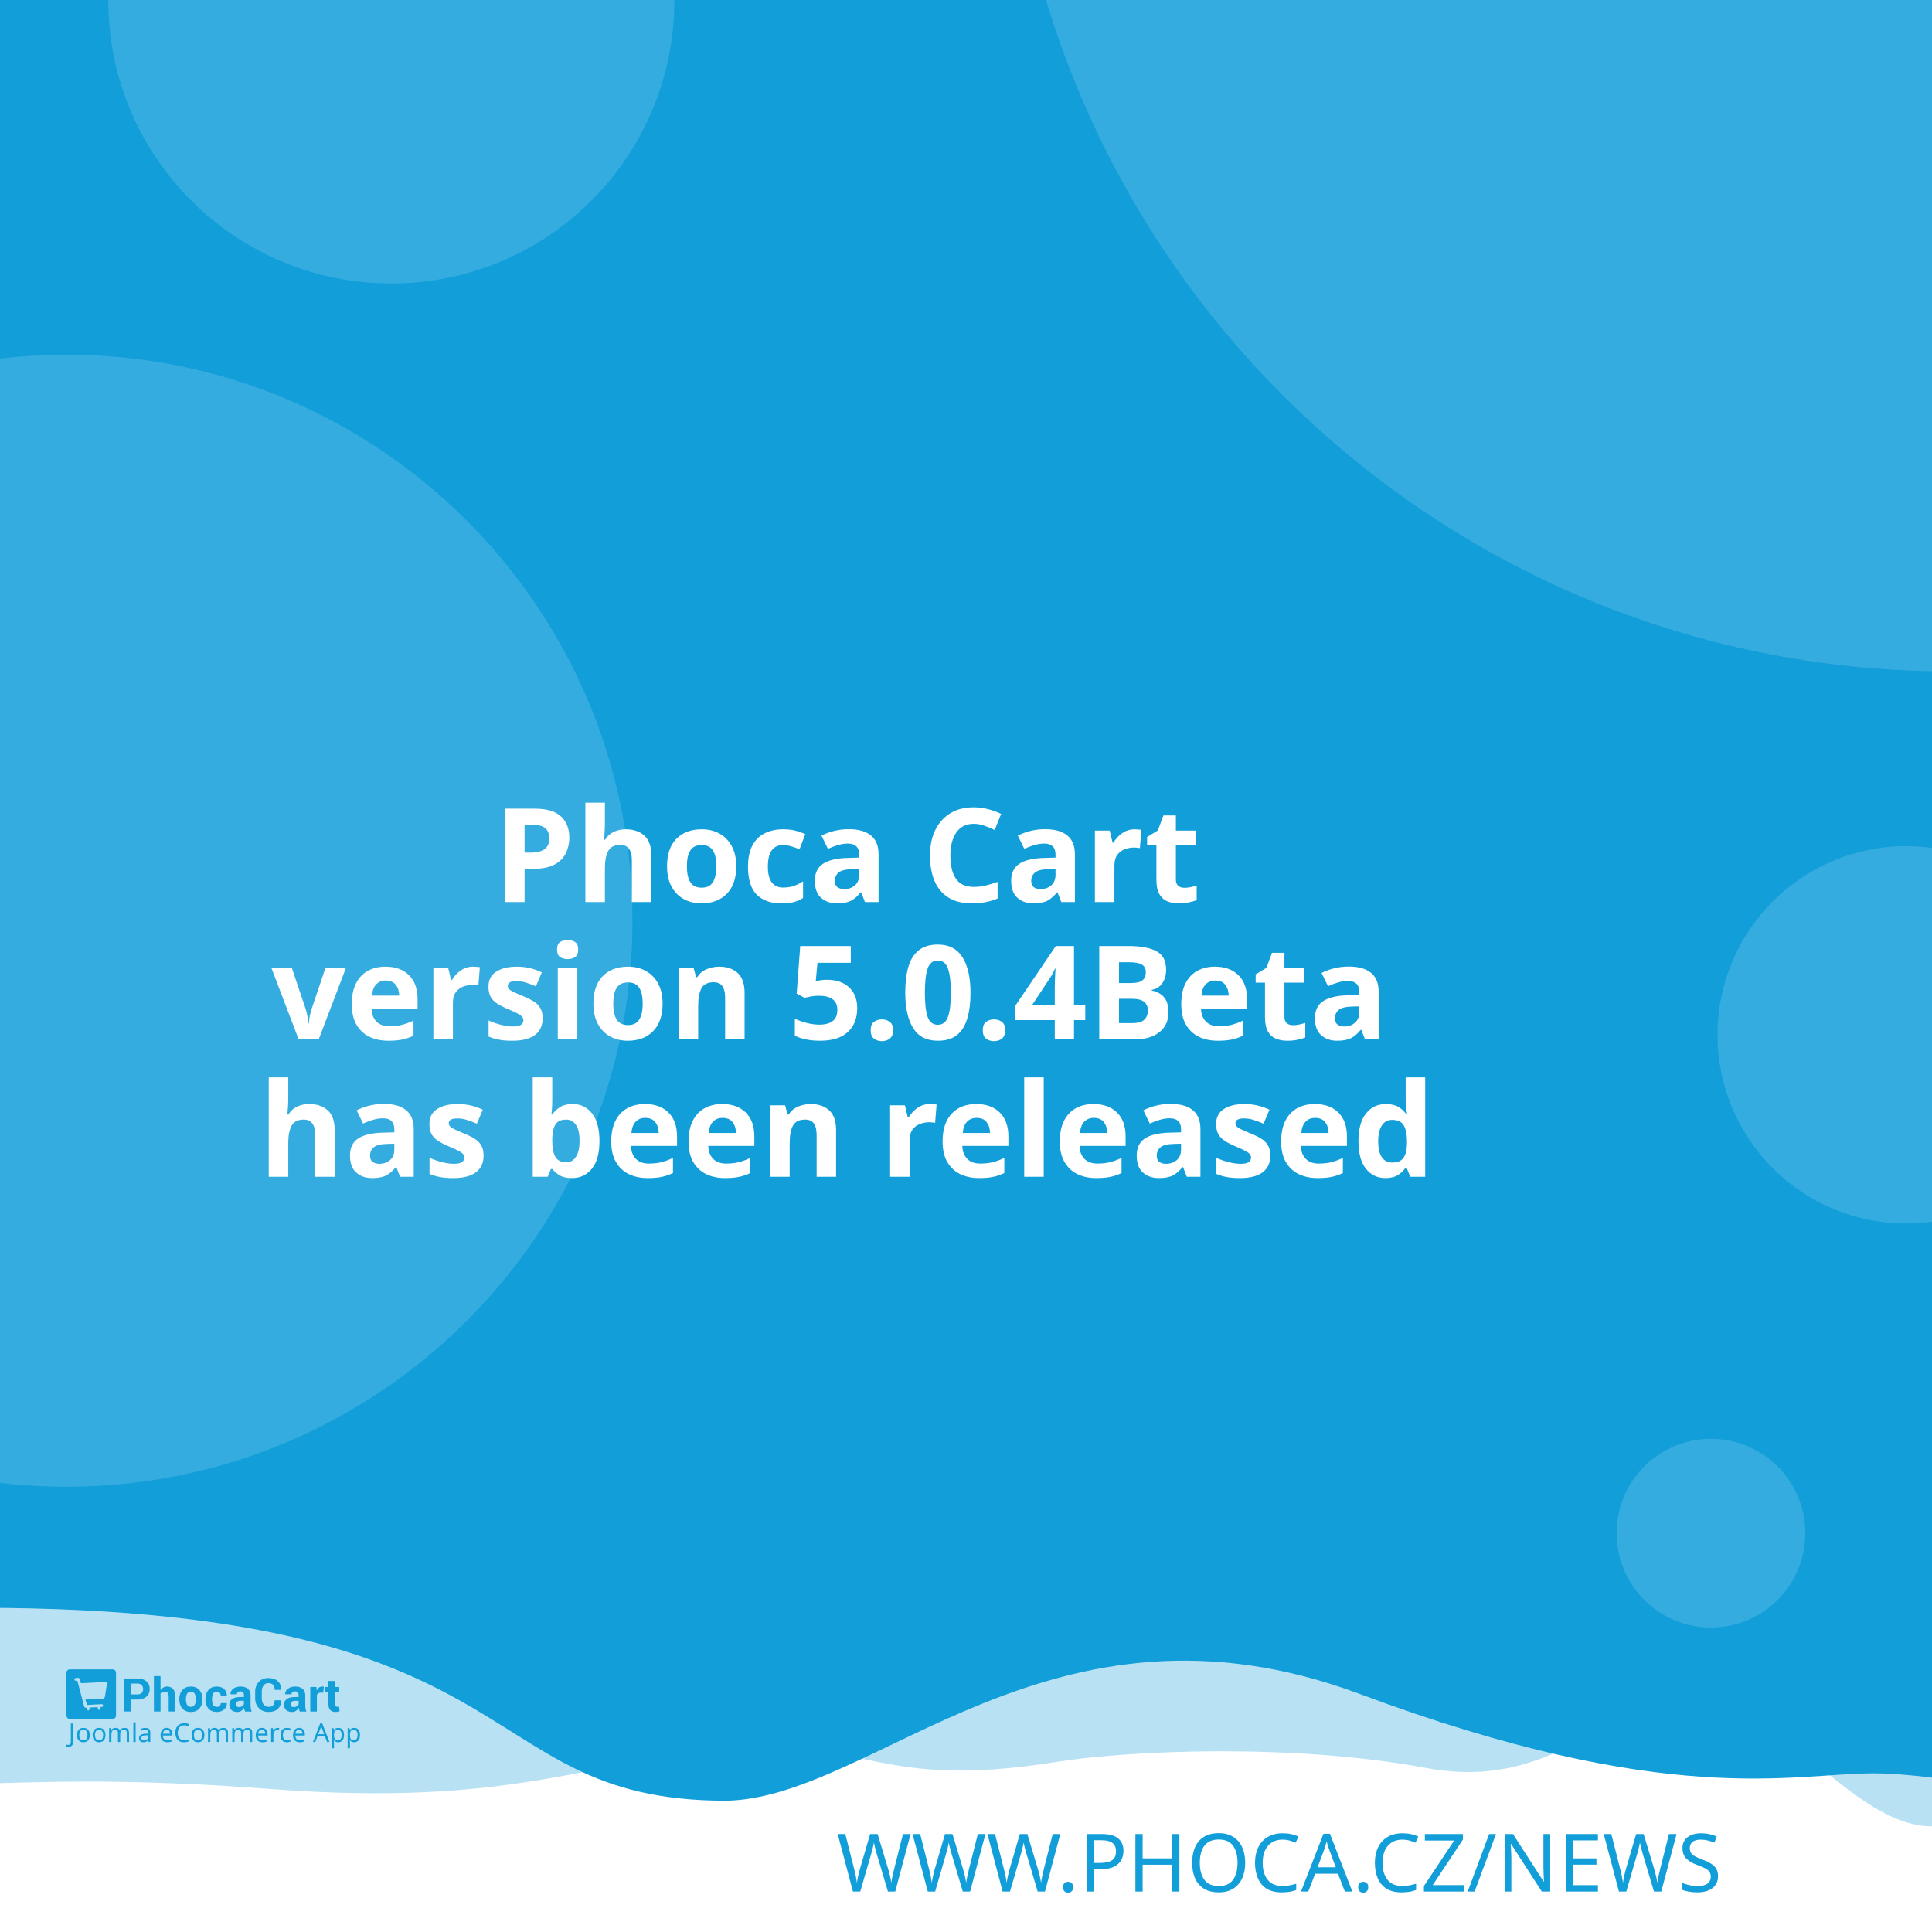
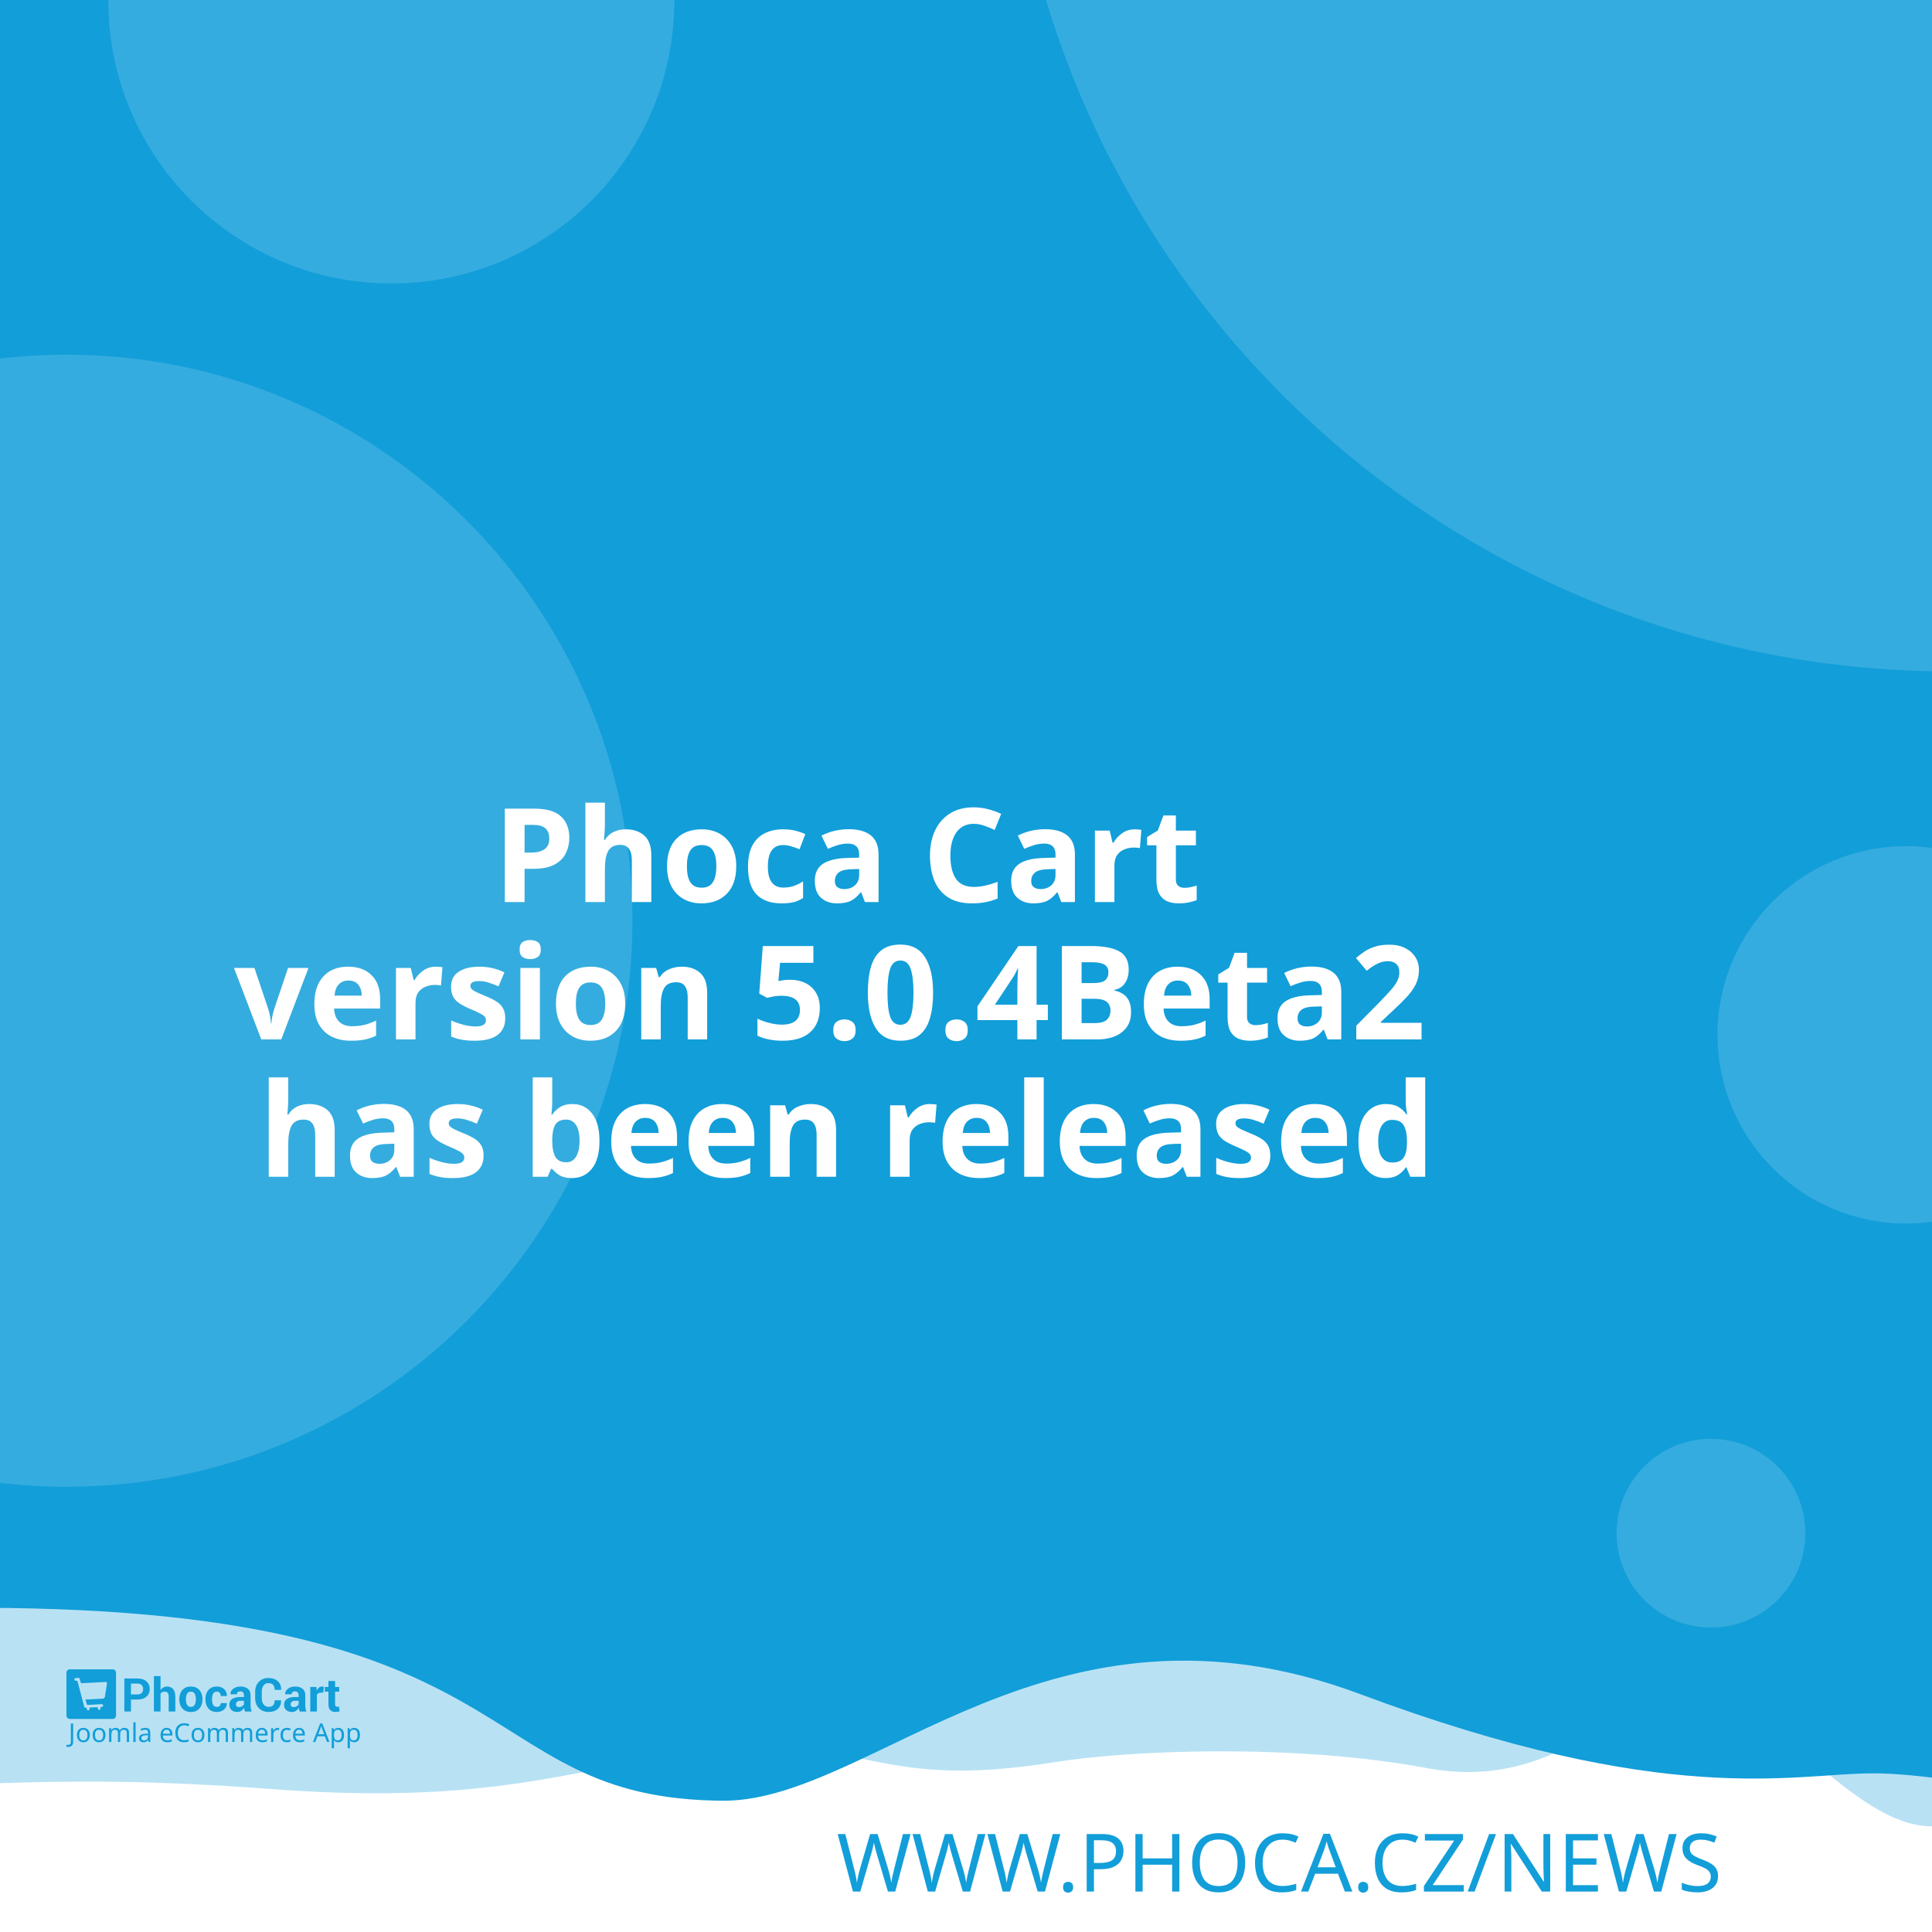
<svg xmlns="http://www.w3.org/2000/svg" width="512" height="512" viewBox="0 0 512 512" version="1.1" id="svg5">
  <defs id="defs2" />
  <g id="layer1">
    <path d="m -288.549,96.962 a 6.384,6.384 0 0 0 -6.384,6.384 v 81.087 a 6.384,6.384 0 0 0 6.384,6.384 h 81.083 a 6.384,6.384 0 0 0 6.384,-6.384 v -81.087 a 6.384,6.384 0 0 0 -6.384,-6.384 z m 16.084,16.188 c 0.591,-0.033 1.134,0.125 1.642,0.482 0.508,0.359 0.842,0.809 1.006,1.355 l 2.415,8.308 46.517,-2.44 c 0.829,-0.043 1.521,0.245 2.074,0.86 0.55,0.606 0.769,1.334 0.636,2.174 l -3.898,24.937 c -0.138,0.736 -0.57,1.497 -1.288,2.273 -0.719,0.787 -1.656,1.211 -2.797,1.272 l -32.861,1.721 3.038,10.253 27.775,-1.455 c 0.726,-0.04 1.351,0.178 1.887,0.648 0.523,0.483 0.803,1.086 0.844,1.812 0.038,0.726 -0.178,1.352 -0.648,1.887 -0.483,0.525 -1.086,0.806 -1.812,0.844 l -2.597,0.137 0.137,2.593 c 0.038,0.729 -0.178,1.356 -0.661,1.879 -0.472,0.535 -1.071,0.819 -1.8,0.856 -0.726,0.038 -1.353,-0.178 -1.879,-0.661 -0.535,-0.472 -0.814,-1.073 -0.852,-1.8 l -0.137,-2.593 -15.573,0.81 0.133,2.597 c 0.038,0.729 -0.176,1.356 -0.648,1.879 -0.483,0.535 -1.086,0.818 -1.812,0.856 -0.726,0.04 -1.352,-0.178 -1.887,-0.661 -0.525,-0.472 -0.806,-1.073 -0.844,-1.8 l -0.137,-2.597 -1.608,0.083 c -0.623,0.033 -1.193,-0.112 -1.721,-0.428 -0.515,-0.317 -0.883,-0.632 -1.11,-0.931 l -0.287,-0.507 -13.05,-49.343 -2.805,0.146 c -0.696,0.038 -1.312,-0.181 -1.858,-0.661 -0.545,-0.472 -0.835,-1.069 -0.873,-1.795 -0.038,-0.729 0.186,-1.353 0.682,-1.879 0.493,-0.535 1.083,-0.818 1.779,-0.856 z" style="fill:#ffffff;stroke-width:1;paint-order:stroke fill markers" id="path400" />
    <rect style="opacity:1;fill:#ffffff;stroke-width:5;stroke-linejoin:round;paint-order:stroke fill markers" id="rect723" width="512" height="512" x="0" y="0" />
    <path id="rect4460" style="opacity:0.3;fill:#129ed9;fill-opacity:1;stroke-width:5;stroke-linejoin:round;paint-order:stroke fill markers" d="M -256,4 H 768 v 480 c 0,0 -42.667,-10 -64,-10 -21.333,0 -42.408,10 -64,10 -21.592,0 -42.667,-10 -64,-10 -21.333,0 -42.408,10 -64,10 -21.592,0 -41.887,-34.701 -63.221,-34.701 -21.333,0 -35.645,25.795 -70.761,19.246 -35.116,-6.549 -78.862,-4.741 -98.515,-1.547 -47.289,7.533 -49.247,-6.724 -87.369,-3.311 -38.122,3.413 -56.921,15.193 -120.307,10.429 -63.387,-4.764 -84.091,0.698 -135.827,-0.116 -21.333,0 -42.408,10 -64,10 -21.592,0 -42.667,-10 -64,-10 -21.333,0 -64,10 -64,10 z" />
    <path id="rect4460-5" style="fill:#129ed9;fill-opacity:1;stroke-width:5;stroke-linejoin:round;paint-order:stroke fill markers" d="M -316,4.9999998e-7 H 708 V 480 c 0,0 -42.667,-10 -64,-10 -21.333,0 -42.408,10 -64,10 -21.592,0 -62.256,-10.048 -83.59,-10.048 -21.333,0 -54.449,9.448 -136.059,-21.03 -81.61,-30.478 -128.583,27.669 -167.971,28.291 -70.795,-0.042 -47.303,-54.288 -212.561,-50.983 C -185.439,429.534 -38.408,480 -60,480 c -21.592,0 -42.667,-10 -64,-10 -21.333,0 -42.408,10 -64,10 -21.592,0 -42.667,-10 -64,-10 -21.333,0 -64,10 -64,10 z" />
    <text xml:space="preserve" style="font-style:normal;font-weight:normal;font-size:21.333px;line-height:1.25;font-family:sans-serif;fill:#129ed9;fill-opacity:1;stroke:none" x="484.042" y="501.277" id="text2910-3-7">
      <tspan id="tspan2908-6-5" x="484.042" y="501.277" style="font-style:normal;font-variant:normal;font-weight:300;font-stretch:normal;font-size:21.333px;font-family:Montserrat;-inkscape-font-specification:'Montserrat Light';text-align:end;text-anchor:end;fill:#129ed9;fill-opacity:1">WWW.PHOCA.CZ/NEWS</tspan>
    </text>
    <text xml:space="preserve" style="font-style:normal;font-variant:normal;font-weight:600;font-stretch:normal;font-size:34.667px;line-height:1.05;font-family:Rubik;-inkscape-font-specification:'Rubik Semi-Bold';fill:#ffffff;fill-opacity:1;stroke:none" x="256" y="165" id="text11252">
      <tspan x="256" y="165" id="tspan403" style="text-align:center;text-anchor:middle" />
      <tspan x="256" y="202.659" style="font-size:34.667px;text-align:center;text-anchor:middle" id="tspan442" />
      <tspan x="256" y="239.059" style="font-size:34.667px;text-align:center;text-anchor:middle" id="tspan444">Phoca Cart</tspan>
-       <tspan x="256" y="275.459" id="tspan1992" style="font-size:34.667px;text-align:center;text-anchor:middle">version 5.0.4Beta
+       <tspan x="256" y="275.459" id="tspan1992" style="font-size:34.667px;text-align:center;text-anchor:middle">version 5.0.4Beta2
</tspan>
      <tspan x="256" y="311.859" id="tspan2906" style="font-size:34.667px;text-align:center;text-anchor:middle">has been released</tspan>
      <tspan x="256" y="348.259" id="tspan1994" style="font-size:34.667px" />
    </text>
    <circle style="opacity:0.15;fill:#ffffff;fill-opacity:1;stroke-width:5;stroke-linejoin:round;paint-order:stroke fill markers" id="path8376" cx="516.67" cy="-72.081" r="250" />
    <circle style="opacity:0.15;fill:#ffffff;fill-opacity:1;stroke-width:5;stroke-linejoin:round;paint-order:stroke fill markers" id="path8376-9" cx="17.604" cy="244" r="150" />
    <circle style="opacity:0.15;fill:#ffffff;fill-opacity:1;stroke-width:5;stroke-linejoin:round;paint-order:stroke fill markers" id="path8376-6" cx="103.704" cy="0.117" r="75" />
    <circle style="opacity:0.15;fill:#ffffff;fill-opacity:1;stroke-width:5;stroke-linejoin:round;paint-order:stroke fill markers" id="path8376-6-2" cx="505.168" cy="274.238" r="50" />
    <g id="g8950" transform="matrix(0.298069,0,0,0.298069,107.3348,335.2596)" style="fill:#129ed9;fill-opacity:1;stroke-width:3.355">
      <g id="g895" transform="translate(-301.0409,359.4151)" style="fill:#129ed9;fill-opacity:1;stroke-width:3.355">
        <g transform="matrix(1.3333,0,0,-1.3333,-75.59,850.15)" fill="#ffffff" image-rendering="optimizeQuality" id="g280" style="clip-rule:evenodd;fill:#129ed9;fill-opacity:1;stroke-width:8.934;shape-rendering:geometricPrecision">
          <path d="m 99.728,617.49 v -7.994 h -4.423 v 22.031 h 8.784 c 2.532,0 4.527,-0.646 5.979,-1.937 1.452,-1.291 2.181,-2.99 2.181,-5.097 0,-2.107 -0.729,-3.801 -2.181,-5.082 -1.452,-1.281 -3.446,-1.921 -5.979,-1.921 z m 0,3.408 h 4.361 c 1.23,0 2.165,0.336 2.801,1.002 0.635,0.671 0.951,1.523 0.951,2.561 0,1.059 -0.315,1.932 -0.946,2.623 -0.63,0.687 -1.566,1.033 -2.806,1.033 H 99.728 Z" id="path262" style="fill:#129ed9;fill-opacity:1;stroke-width:3.355" />
          <path d="m 119.45,623.79 c 0.517,0.749 1.147,1.327 1.891,1.746 0.749,0.418 1.576,0.63 2.485,0.63 1.705,0 3.043,-0.568 4.02,-1.704 0.971,-1.131 1.457,-2.887 1.457,-5.252 v -9.714 h -4.418 v 9.76 c 0,1.276 -0.227,2.174 -0.677,2.706 -0.445,0.532 -1.116,0.795 -2.005,0.795 -0.605,0 -1.137,-0.108 -1.602,-0.325 -0.465,-0.217 -0.847,-0.522 -1.152,-0.919 v -12.017 h -4.418 v 23.611 h 4.418 z" id="path264" style="fill:#129ed9;fill-opacity:1;stroke-width:3.355" />
          <path d="m 131.96,617.83 c 0,2.438 0.682,4.436 2.046,5.996 1.359,1.554 3.25,2.334 5.663,2.334 2.418,0 4.315,-0.774 5.689,-2.329 1.375,-1.549 2.062,-3.553 2.062,-6.001 v -0.32 c 0,-2.458 -0.687,-4.462 -2.051,-6.011 -1.369,-1.544 -3.261,-2.319 -5.674,-2.319 -2.418,0 -4.315,0.775 -5.684,2.319 -1.364,1.549 -2.051,3.553 -2.051,6.011 z m 4.408,-0.31 c 0,-1.487 0.264,-2.68 0.785,-3.584 0.527,-0.899 1.375,-1.348 2.542,-1.348 1.142,0 1.979,0.454 2.506,1.358 0.532,0.904 0.796,2.097 0.796,3.574 v 0.315 c 0,1.446 -0.269,2.629 -0.801,3.542 -0.537,0.914 -1.38,1.374 -2.527,1.374 -1.142,0 -1.979,-0.46 -2.506,-1.379 -0.532,-0.919 -0.796,-2.102 -0.796,-3.537 z" id="path266" style="fill:#129ed9;fill-opacity:1;stroke-width:3.355" />
          <path d="m 157.01,612.59 c 0.79,0 1.421,0.227 1.891,0.682 0.475,0.454 0.713,1.064 0.713,1.828 h 4.015 l 0.041,-0.093 c 0.041,-1.653 -0.579,-3.037 -1.871,-4.152 -1.287,-1.116 -2.883,-1.673 -4.79,-1.673 -2.439,0 -4.325,0.769 -5.648,2.314 -1.318,1.544 -1.979,3.522 -1.979,5.944 v 0.449 c 0,2.412 0.656,4.395 1.974,5.944 1.317,1.554 3.198,2.329 5.638,2.329 2.02,0 3.648,-0.573 4.883,-1.725 1.235,-1.151 1.835,-2.664 1.793,-4.539 l -0.031,-0.088 h -4.026 c 0,0.842 -0.233,1.544 -0.698,2.107 -0.46,0.558 -1.101,0.837 -1.922,0.837 -1.168,0 -1.995,-0.454 -2.475,-1.358 -0.476,-0.904 -0.718,-2.071 -0.718,-3.496 v -0.454 c 0,-1.456 0.243,-2.628 0.718,-3.522 0.48,-0.888 1.312,-1.332 2.491,-1.332" id="path268" style="fill:#129ed9;fill-opacity:1;stroke-width:3.355" />
          <path d="m 175.8,609.49 c -0.165,0.372 -0.305,0.764 -0.419,1.183 -0.119,0.413 -0.202,0.837 -0.248,1.27 -0.455,-0.8 -1.054,-1.456 -1.798,-1.978 -0.739,-0.521 -1.628,-0.785 -2.656,-0.785 -1.715,0 -3.038,0.439 -3.963,1.322 -0.93,0.883 -1.395,2.086 -1.395,3.604 0,1.606 0.62,2.845 1.855,3.729 1.235,0.883 3.038,1.322 5.41,1.322 h 2.47 v 1.301 c 0,0.785 -0.207,1.394 -0.62,1.828 -0.413,0.434 -1.023,0.651 -1.834,0.651 -0.713,0 -1.266,-0.175 -1.653,-0.522 -0.393,-0.346 -0.584,-0.826 -0.584,-1.446 l -4.268,0.016 -0.016,0.093 c -0.072,1.379 0.527,2.572 1.798,3.579 1.271,1.002 2.946,1.503 5.013,1.503 1.958,0 3.545,-0.496 4.769,-1.492 1.22,-0.992 1.829,-2.406 1.829,-4.24 v -6.76 c 0,-0.769 0.062,-1.492 0.176,-2.164 0.119,-0.676 0.299,-1.348 0.553,-2.014 z m -4.046,2.943 c 0.78,0 1.468,0.191 2.077,0.574 0.605,0.382 1.013,0.826 1.225,1.332 v 2.308 h -2.47 c -0.935,0 -1.648,-0.232 -2.134,-0.702 -0.481,-0.47 -0.724,-1.033 -0.724,-1.699 0,-0.542 0.181,-0.981 0.542,-1.312 0.367,-0.336 0.858,-0.501 1.483,-0.501" id="path270" style="fill:#129ed9;fill-opacity:1;stroke-width:3.355" />
          <path d="m 199.84,617.01 0.031,-0.088 c 0.041,-2.37 -0.682,-4.25 -2.17,-5.645 -1.488,-1.394 -3.555,-2.091 -6.201,-2.091 -2.656,0 -4.811,0.852 -6.464,2.556 -1.653,1.704 -2.486,3.894 -2.486,6.579 v 4.369 c 0,2.67 0.812,4.86 2.424,6.574 1.617,1.715 3.715,2.572 6.299,2.572 2.723,0 4.852,-0.697 6.386,-2.097 1.535,-1.399 2.284,-3.305 2.243,-5.717 l -0.031,-0.088 h -4.299 c 0,1.451 -0.346,2.561 -1.044,3.336 -0.698,0.769 -1.783,1.157 -3.255,1.157 -1.323,0 -2.372,-0.537 -3.147,-1.606 -0.78,-1.074 -1.168,-2.438 -1.168,-4.1 v -4.39 c 0,-1.683 0.408,-3.057 1.225,-4.131 0.822,-1.069 1.922,-1.606 3.317,-1.606 1.38,0 2.403,0.372 3.064,1.11 0.661,0.744 0.992,1.844 0.992,3.305 z" id="path272" style="fill:#129ed9;fill-opacity:1;stroke-width:3.355" />
          <path d="m 212.27,609.49 c -0.165,0.372 -0.305,0.764 -0.419,1.183 -0.119,0.413 -0.202,0.837 -0.248,1.27 -0.455,-0.8 -1.054,-1.456 -1.798,-1.978 -0.739,-0.521 -1.628,-0.785 -2.656,-0.785 -1.716,0 -3.038,0.439 -3.963,1.322 -0.93,0.883 -1.395,2.086 -1.395,3.604 0,1.606 0.62,2.845 1.855,3.729 1.235,0.883 3.039,1.322 5.41,1.322 h 2.47 v 1.301 c 0,0.785 -0.207,1.394 -0.62,1.828 -0.413,0.434 -1.023,0.651 -1.834,0.651 -0.713,0 -1.266,-0.175 -1.654,-0.522 -0.393,-0.346 -0.584,-0.826 -0.584,-1.446 l -4.268,0.016 -0.016,0.093 c -0.072,1.379 0.527,2.572 1.798,3.579 1.271,1.002 2.945,1.503 5.013,1.503 1.958,0 3.545,-0.496 4.769,-1.492 1.22,-0.992 1.829,-2.406 1.829,-4.24 v -6.76 c 0,-0.769 0.062,-1.492 0.176,-2.164 0.119,-0.676 0.3,-1.348 0.553,-2.014 z m -4.046,2.943 c 0.78,0 1.468,0.191 2.077,0.574 0.605,0.382 1.013,0.826 1.224,1.332 v 2.308 h -2.47 c -0.935,0 -1.649,-0.232 -2.134,-0.702 -0.481,-0.47 -0.723,-1.033 -0.723,-1.699 0,-0.542 0.181,-0.981 0.542,-1.312 0.367,-0.336 0.858,-0.501 1.483,-0.501" id="path274" style="fill:#129ed9;fill-opacity:1;stroke-width:3.355" />
          <path d="m 227.92,622.06 -1.617,0.046 c -0.656,0 -1.199,-0.134 -1.623,-0.408 -0.423,-0.274 -0.744,-0.656 -0.966,-1.152 v -11.052 h -4.408 v 16.36 h 4.103 l 0.196,-2.422 c 0.382,0.857 0.883,1.528 1.494,2.009 0.61,0.48 1.312,0.723 2.108,0.723 0.223,0 0.429,-0.015 0.615,-0.052 0.186,-0.036 0.377,-0.077 0.568,-0.129 z" id="path276" style="fill:#129ed9;fill-opacity:1;stroke-width:3.355" />
          <path d="m 235.83,629.86 v -4.007 h 2.754 v -3.099 H 235.83 v -8.33 c 0,-0.635 0.129,-1.09 0.393,-1.363 0.263,-0.274 0.615,-0.408 1.059,-0.408 0.232,0 0.434,0.01 0.599,0.036 0.166,0.026 0.362,0.072 0.579,0.129 l 0.383,-3.181 c -0.445,-0.155 -0.878,-0.268 -1.302,-0.341 -0.424,-0.078 -0.884,-0.114 -1.38,-0.114 -1.524,0 -2.697,0.418 -3.519,1.255 -0.822,0.837 -1.235,2.159 -1.235,3.977 v 8.34 h -2.392 v 3.099 h 2.392 v 4.007 z" id="path278" style="fill:#129ed9;fill-opacity:1;stroke-width:3.355" />
        </g>
        <g fill="#ffffff" fill-rule="evenodd" image-rendering="optimizeQuality" stroke-width="1.934" aria-label="Joomla eCommerce App" id="g318" style="clip-rule:evenodd;fill:#129ed9;fill-opacity:1;shape-rendering:geometricPrecision">
          <path d="M 1.704,69 Q 1.151,69 0.736,68.908 0.321,68.839 -0.002,68.7 v -1.752 q 0.369,0.092 0.784,0.161 0.415,0.069 0.876,0.069 0.576,0 1.083,-0.231 0.53,-0.231 0.853,-0.807 0.323,-0.576 0.323,-1.614 v -16.368 h 2.075 v 16.206 q 0,2.374 -1.176,3.504 -1.176,1.13 -3.112,1.13 z" id="path282" style="fill:#129ed9;fill-opacity:1;stroke-width:1.934" />
          <path d="m 20.792,58.419 q 0,3.066 -1.568,4.749 -1.545,1.683 -4.196,1.683 -1.637,0 -2.928,-0.738 -1.268,-0.761 -2.006,-2.19 -0.738,-1.452 -0.738,-3.504 0,-3.066 1.545,-4.726 1.545,-1.66 4.196,-1.66 1.683,0 2.951,0.761 1.291,0.738 2.006,2.167 0.738,1.406 0.738,3.458 z m -9.336,0 q 0,2.19 0.853,3.481 0.876,1.268 2.766,1.268 1.867,0 2.743,-1.268 0.876,-1.291 0.876,-3.481 0,-2.19 -0.876,-3.435 -0.876,-1.245 -2.766,-1.245 -1.89,0 -2.743,1.245 -0.853,1.245 -0.853,3.435 z" id="path284" style="fill:#129ed9;fill-opacity:1;stroke-width:1.934" />
          <path d="m 34.739,58.419 q 0,3.066 -1.568,4.749 -1.545,1.683 -4.196,1.683 -1.637,0 -2.928,-0.738 -1.268,-0.761 -2.006,-2.19 -0.738,-1.452 -0.738,-3.504 0,-3.066 1.545,-4.726 1.545,-1.66 4.196,-1.66 1.683,0 2.951,0.761 1.291,0.738 2.006,2.167 0.738,1.406 0.738,3.458 z m -9.336,0 q 0,2.19 0.853,3.481 0.876,1.268 2.766,1.268 1.867,0 2.743,-1.268 0.876,-1.291 0.876,-3.481 0,-2.19 -0.876,-3.435 -0.876,-1.245 -2.766,-1.245 -1.89,0 -2.743,1.245 -0.853,1.245 -0.853,3.435 z" id="path286" style="fill:#129ed9;fill-opacity:1;stroke-width:1.934" />
          <path d="m 51.499,52.033 q 2.098,0 3.135,1.083 1.037,1.06 1.037,3.458 V 64.62 H 53.666 v -7.953 q 0,-2.928 -2.513,-2.928 -1.798,0 -2.582,1.037 -0.761,1.037 -0.761,3.02 V 64.62 h -2.006 v -7.953 q 0,-2.928 -2.536,-2.928 -1.867,0 -2.582,1.153 -0.715,1.153 -0.715,3.32 v 6.409 h -2.029 v -12.356 h 1.637 l 0.3,1.683 h 0.115 q 0.576,-0.968 1.545,-1.429 0.991,-0.484 2.098,-0.484 2.905,0 3.781,2.075 h 0.115 q 0.622,-1.06 1.683,-1.568 1.083,-0.507 2.282,-0.507 z" id="path288" style="fill:#129ed9;fill-opacity:1;stroke-width:1.934" />
          <path d="M 61.527,64.62 H 59.498 V 47.1 h 2.029 z" id="path290" style="fill:#129ed9;fill-opacity:1;stroke-width:1.934" />
          <path d="m 70.126,52.056 q 2.259,0 3.343,0.991 1.083,0.991 1.083,3.158 v 8.414 h -1.475 l -0.392,-1.752 h -0.092 q -0.807,1.014 -1.706,1.498 -0.876,0.484 -2.444,0.484 -1.683,0 -2.789,-0.876 -1.107,-0.899 -1.107,-2.789 0,-1.844 1.452,-2.836 1.452,-1.014 4.472,-1.107 l 2.098,-0.069 v -0.738 q 0,-1.545 -0.669,-2.144 -0.669,-0.599 -1.89,-0.599 -0.968,0 -1.844,0.3 -0.876,0.277 -1.637,0.645 l -0.622,-1.522 q 0.807,-0.438 1.913,-0.738 1.107,-0.323 2.305,-0.323 z m 0.599,6.593 q -2.305,0.092 -3.204,0.738 -0.876,0.645 -0.876,1.821 0,1.037 0.622,1.522 0.645,0.484 1.637,0.484 1.568,0 2.605,-0.853 1.037,-0.876 1.037,-2.674 v -1.107 z" id="path292" style="fill:#129ed9;fill-opacity:1;stroke-width:1.934" />
          <path d="m 89.144,52.033 q 1.591,0 2.72,0.692 1.153,0.692 1.752,1.96 0.622,1.245 0.622,2.928 v 1.222 h -8.46 q 0.046,2.098 1.06,3.204 1.037,1.083 2.882,1.083 1.176,0 2.075,-0.207 0.922,-0.231 1.89,-0.645 v 1.775 q -0.945,0.415 -1.867,0.599 -0.922,0.207 -2.19,0.207 -1.752,0 -3.112,-0.715 -1.337,-0.715 -2.098,-2.121 -0.738,-1.429 -0.738,-3.481 0,-2.029 0.669,-3.481 0.692,-1.452 1.913,-2.236 1.245,-0.784 2.882,-0.784 z m -0.023,1.66 q -1.452,0 -2.305,0.945 -0.83,0.922 -0.991,2.582 h 6.293 q -0.023,-1.568 -0.738,-2.536 -0.715,-0.991 -2.259,-0.991 z" id="path294" style="fill:#129ed9;fill-opacity:1;stroke-width:1.934" />
          <path d="m 104.71,49.751 q -2.651,0 -4.173,1.775 -1.522,1.775 -1.522,4.864 0,3.066 1.406,4.864 1.429,1.775 4.265,1.775 1.083,0 2.052,-0.184 0.968,-0.184 1.89,-0.461 v 1.798 q -0.922,0.346 -1.913,0.507 -0.968,0.161 -2.328,0.161 -2.513,0 -4.196,-1.037 -1.683,-1.037 -2.536,-2.951 -0.83,-1.913 -0.83,-4.495 0,-2.49 0.899,-4.38 0.922,-1.913 2.697,-2.974 1.775,-1.083 4.311,-1.083 2.605,0 4.541,0.968 l -0.83,1.752 q -0.761,-0.346 -1.706,-0.622 -0.922,-0.277 -2.029,-0.277 z" id="path296" style="fill:#129ed9;fill-opacity:1;stroke-width:1.934" />
          <path d="m 122.69,58.419 q 0,3.066 -1.568,4.749 -1.545,1.683 -4.196,1.683 -1.637,0 -2.928,-0.738 -1.268,-0.761 -2.006,-2.19 -0.738,-1.452 -0.738,-3.504 0,-3.066 1.545,-4.726 1.545,-1.66 4.196,-1.66 1.683,0 2.951,0.761 1.291,0.738 2.006,2.167 0.738,1.406 0.738,3.458 z m -9.336,0 q 0,2.19 0.853,3.481 0.876,1.268 2.766,1.268 1.867,0 2.743,-1.268 0.876,-1.291 0.876,-3.481 0,-2.19 -0.876,-3.435 -0.876,-1.245 -2.766,-1.245 -1.89,0 -2.743,1.245 -0.853,1.245 -0.853,3.435 z" id="path298" style="fill:#129ed9;fill-opacity:1;stroke-width:1.934" />
          <path d="m 139.45,52.033 q 2.098,0 3.135,1.083 1.037,1.06 1.037,3.458 V 64.62 h -2.006 v -7.953 q 0,-2.928 -2.513,-2.928 -1.798,0 -2.582,1.037 -0.761,1.037 -0.761,3.02 V 64.62 h -2.006 v -7.953 q 0,-2.928 -2.536,-2.928 -1.867,0 -2.582,1.153 -0.715,1.153 -0.715,3.32 v 6.409 h -2.029 v -12.356 h 1.637 l 0.3,1.683 h 0.115 q 0.576,-0.968 1.545,-1.429 0.991,-0.484 2.098,-0.484 2.905,0 3.781,2.075 h 0.115 q 0.622,-1.06 1.683,-1.568 1.083,-0.507 2.282,-0.507 z" id="path300" style="fill:#129ed9;fill-opacity:1;stroke-width:1.934" />
          <path d="m 161,52.033 q 2.098,0 3.135,1.083 1.037,1.06 1.037,3.458 V 64.62 h -2.006 v -7.953 q 0,-2.928 -2.513,-2.928 -1.798,0 -2.582,1.037 -0.761,1.037 -0.761,3.02 V 64.62 h -2.006 v -7.953 q 0,-2.928 -2.536,-2.928 -1.867,0 -2.582,1.153 -0.715,1.153 -0.715,3.32 v 6.409 h -2.029 v -12.356 h 1.637 l 0.3,1.683 h 0.115 q 0.576,-0.968 1.545,-1.429 0.991,-0.484 2.098,-0.484 2.905,0 3.781,2.075 h 0.115 q 0.622,-1.06 1.683,-1.568 1.083,-0.507 2.282,-0.507 z" id="path302" style="fill:#129ed9;fill-opacity:1;stroke-width:1.934" />
          <path d="m 173.77,52.033 q 1.591,0 2.72,0.692 1.153,0.692 1.752,1.96 0.622,1.245 0.622,2.928 v 1.222 h -8.46 q 0.046,2.098 1.06,3.204 1.037,1.083 2.882,1.083 1.176,0 2.075,-0.207 0.922,-0.231 1.89,-0.645 v 1.775 q -0.945,0.415 -1.867,0.599 -0.922,0.207 -2.19,0.207 -1.752,0 -3.112,-0.715 -1.337,-0.715 -2.098,-2.121 -0.738,-1.429 -0.738,-3.481 0,-2.029 0.669,-3.481 0.692,-1.452 1.913,-2.236 1.245,-0.784 2.882,-0.784 z m -0.023,1.66 q -1.452,0 -2.305,0.945 -0.83,0.922 -0.991,2.582 h 6.293 q -0.023,-1.568 -0.738,-2.536 -0.715,-0.991 -2.259,-0.991 z" id="path304" style="fill:#129ed9;fill-opacity:1;stroke-width:1.934" />
          <path d="m 187.76,52.033 q 0.346,0 0.738,0.046 0.415,0.023 0.715,0.092 l -0.254,1.867 q -0.3,-0.069 -0.669,-0.115 -0.346,-0.046 -0.669,-0.046 -0.945,0 -1.775,0.53 -0.83,0.507 -1.337,1.452 -0.484,0.922 -0.484,2.167 v 6.593 h -2.029 v -12.356 h 1.66 l 0.231,2.259 h 0.092 q 0.599,-1.014 1.545,-1.752 0.945,-0.738 2.236,-0.738 z" id="path306" style="fill:#129ed9;fill-opacity:1;stroke-width:1.934" />
          <path d="m 196.02,64.851 q -1.637,0 -2.928,-0.669 -1.268,-0.669 -2.006,-2.075 -0.715,-1.406 -0.715,-3.596 0,-2.282 0.761,-3.712 0.761,-1.429 2.052,-2.098 1.314,-0.669 2.974,-0.669 0.945,0 1.821,0.207 0.876,0.184 1.429,0.461 l -0.622,1.683 q -0.553,-0.207 -1.291,-0.392 -0.738,-0.184 -1.383,-0.184 -3.642,0 -3.642,4.68 0,2.236 0.876,3.435 0.899,1.176 2.651,1.176 1.014,0 1.775,-0.207 0.784,-0.207 1.429,-0.507 v 1.798 q -0.622,0.323 -1.383,0.484 -0.738,0.184 -1.798,0.184 z" id="path308" style="fill:#129ed9;fill-opacity:1;stroke-width:1.934" />
          <path d="m 206.9,52.033 q 1.591,0 2.72,0.692 1.153,0.692 1.752,1.96 0.622,1.245 0.622,2.928 v 1.222 h -8.46 q 0.046,2.098 1.06,3.204 1.037,1.083 2.882,1.083 1.176,0 2.075,-0.207 0.922,-0.231 1.89,-0.645 v 1.775 q -0.945,0.415 -1.867,0.599 -0.922,0.207 -2.19,0.207 -1.752,0 -3.112,-0.715 -1.337,-0.715 -2.098,-2.121 -0.738,-1.429 -0.738,-3.481 0,-2.029 0.669,-3.481 0.692,-1.452 1.913,-2.236 1.245,-0.784 2.882,-0.784 z m -0.023,1.66 q -1.452,0 -2.305,0.945 -0.83,0.922 -0.991,2.582 h 6.293 q -0.023,-1.568 -0.738,-2.536 -0.715,-0.991 -2.259,-0.991 z" id="path310" style="fill:#129ed9;fill-opacity:1;stroke-width:1.934" />
          <path d="m 231.73,64.62 -1.983,-5.095 h -6.524 l -1.96,5.095 h -2.098 l 6.432,-16.529 h 1.867 l 6.409,16.529 z m -4.449,-11.918 q -0.069,-0.184 -0.231,-0.669 -0.161,-0.484 -0.323,-0.991 -0.138,-0.53 -0.231,-0.807 -0.161,0.715 -0.369,1.406 -0.207,0.669 -0.346,1.06 l -1.867,4.979 h 5.21 z" id="path312" style="fill:#129ed9;fill-opacity:1;stroke-width:1.934" />
          <path d="m 241.73,52.033 q 2.282,0 3.665,1.591 1.406,1.591 1.406,4.795 0,3.158 -1.406,4.795 -1.383,1.637 -3.688,1.637 -1.429,0 -2.374,-0.53 -0.922,-0.553 -1.452,-1.268 h -0.138 q 0.046,0.392 0.092,0.991 0.046,0.599 0.046,1.037 v 5.072 h -2.029 v -17.889 h 1.66 l 0.277,1.683 h 0.092 q 0.553,-0.807 1.452,-1.36 0.899,-0.553 2.397,-0.553 z m -0.369,1.706 q -1.89,0 -2.674,1.06 -0.761,1.06 -0.807,3.227 v 0.392 q 0,2.282 0.738,3.527 0.761,1.222 2.789,1.222 1.13,0 1.844,-0.622 0.738,-0.622 1.083,-1.683 0.369,-1.083 0.369,-2.467 0,-2.121 -0.83,-3.389 -0.807,-1.268 -2.513,-1.268 z" id="path314" style="fill:#129ed9;fill-opacity:1;stroke-width:1.934" />
          <path d="m 255.91,52.033 q 2.282,0 3.665,1.591 1.406,1.591 1.406,4.795 0,3.158 -1.406,4.795 -1.383,1.637 -3.688,1.637 -1.429,0 -2.374,-0.53 -0.922,-0.553 -1.452,-1.268 h -0.138 q 0.046,0.392 0.092,0.991 0.046,0.599 0.046,1.037 v 5.072 h -2.029 v -17.889 h 1.66 l 0.277,1.683 h 0.092 q 0.553,-0.807 1.452,-1.36 0.899,-0.553 2.397,-0.553 z m -0.369,1.706 q -1.89,0 -2.674,1.06 -0.761,1.06 -0.807,3.227 v 0.392 q 0,2.282 0.738,3.527 0.761,1.222 2.789,1.222 1.13,0 1.844,-0.622 0.738,-0.622 1.083,-1.683 0.369,-1.083 0.369,-2.467 0,-2.121 -0.83,-3.389 -0.807,-1.268 -2.513,-1.268 z" id="path316" style="fill:#129ed9;fill-opacity:1;stroke-width:1.934" />
        </g>
        <path d="M 3,0 A 3,3 0 0 0 0,3 v 38.107 a 3,3 0 0 0 3,3 h 38.105 a 3,3 0 0 0 3,-3 V 3 a 3,3 0 0 0 -3,-3 z m 7.559,7.607 c 0.278,-0.015 0.533,0.059 0.771,0.227 0.239,0.169 0.396,0.38 0.473,0.637 l 1.135,3.904 21.861,-1.147 c 0.39,-0.02 0.715,0.115 0.975,0.404 0.259,0.285 0.361,0.627 0.299,1.022 l -1.832,11.719 c -0.065,0.346 -0.268,0.703 -0.605,1.068 -0.338,0.37 -0.778,0.569 -1.315,0.598 l -15.443,0.809 1.428,4.818 13.053,-0.684 c 0.341,-0.019 0.635,0.084 0.887,0.305 0.246,0.227 0.378,0.51 0.396,0.852 0.018,0.341 -0.084,0.635 -0.305,0.887 -0.227,0.247 -0.51,0.379 -0.852,0.396 l -1.221,0.064 0.064,1.219 c 0.018,0.343 -0.084,0.637 -0.311,0.883 -0.222,0.252 -0.503,0.385 -0.846,0.402 -0.341,0.018 -0.636,-0.084 -0.883,-0.311 -0.252,-0.222 -0.383,-0.504 -0.4,-0.846 l -0.064,-1.219 -7.318,0.381 0.062,1.221 c 0.018,0.343 -0.083,0.637 -0.305,0.883 -0.227,0.252 -0.51,0.384 -0.852,0.402 -0.341,0.019 -0.635,-0.084 -0.887,-0.311 -0.247,-0.222 -0.379,-0.504 -0.396,-0.846 l -0.064,-1.221 -0.756,0.039 c -0.293,0.015 -0.561,-0.052 -0.809,-0.201 -0.242,-0.149 -0.415,-0.297 -0.521,-0.438 l -0.135,-0.238 -6.133,-23.189 -1.318,0.068 C 8.066,10.184 7.776,10.082 7.52,9.856 7.263,9.634 7.127,9.354 7.11,9.012 7.092,8.67 7.197,8.377 7.43,8.13 7.661,7.878 7.939,7.745 8.266,7.727 Z" fill="#ffffff" style="fill:#129ed9;fill-opacity:1;stroke-width:8.934;paint-order:stroke fill markers" id="path334" />
      </g>
    </g>
    <circle style="opacity:0.15;fill:#ffffff;fill-opacity:1;stroke-width:5;stroke-linejoin:round;paint-order:stroke fill markers" id="path8376-6-2-1" cx="453.421" cy="406.309" r="25" />
  </g>
</svg>
